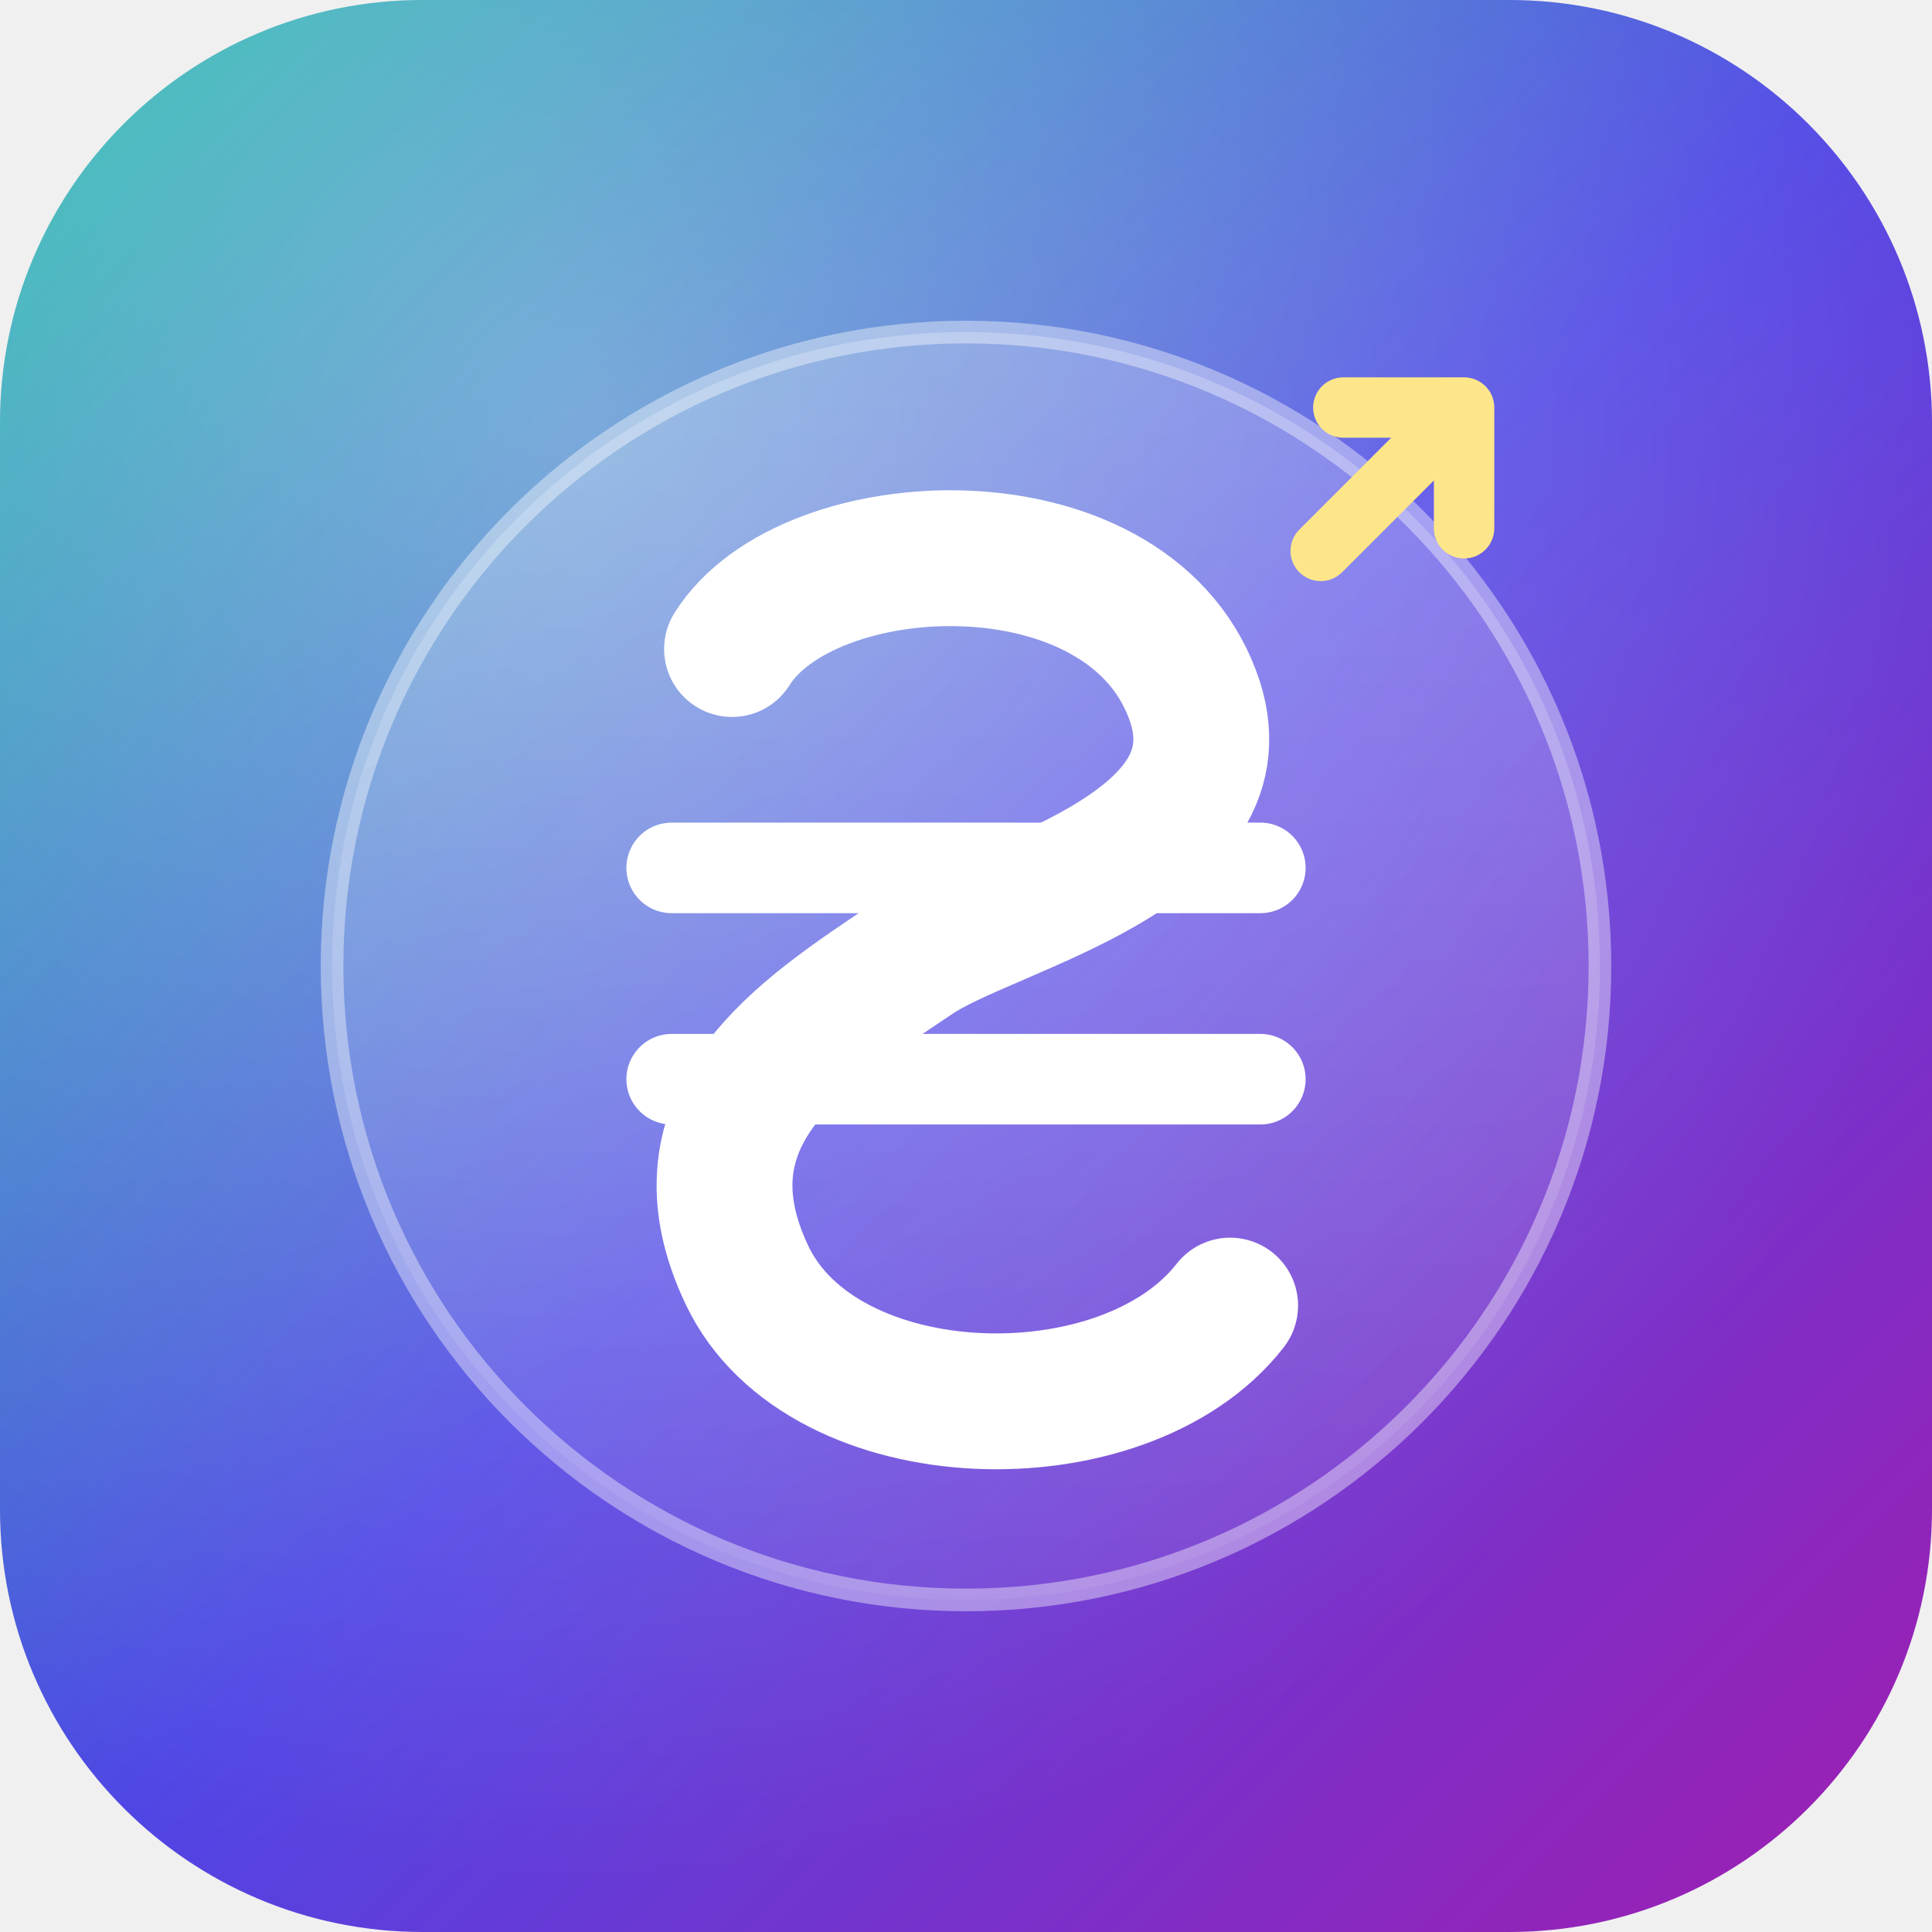
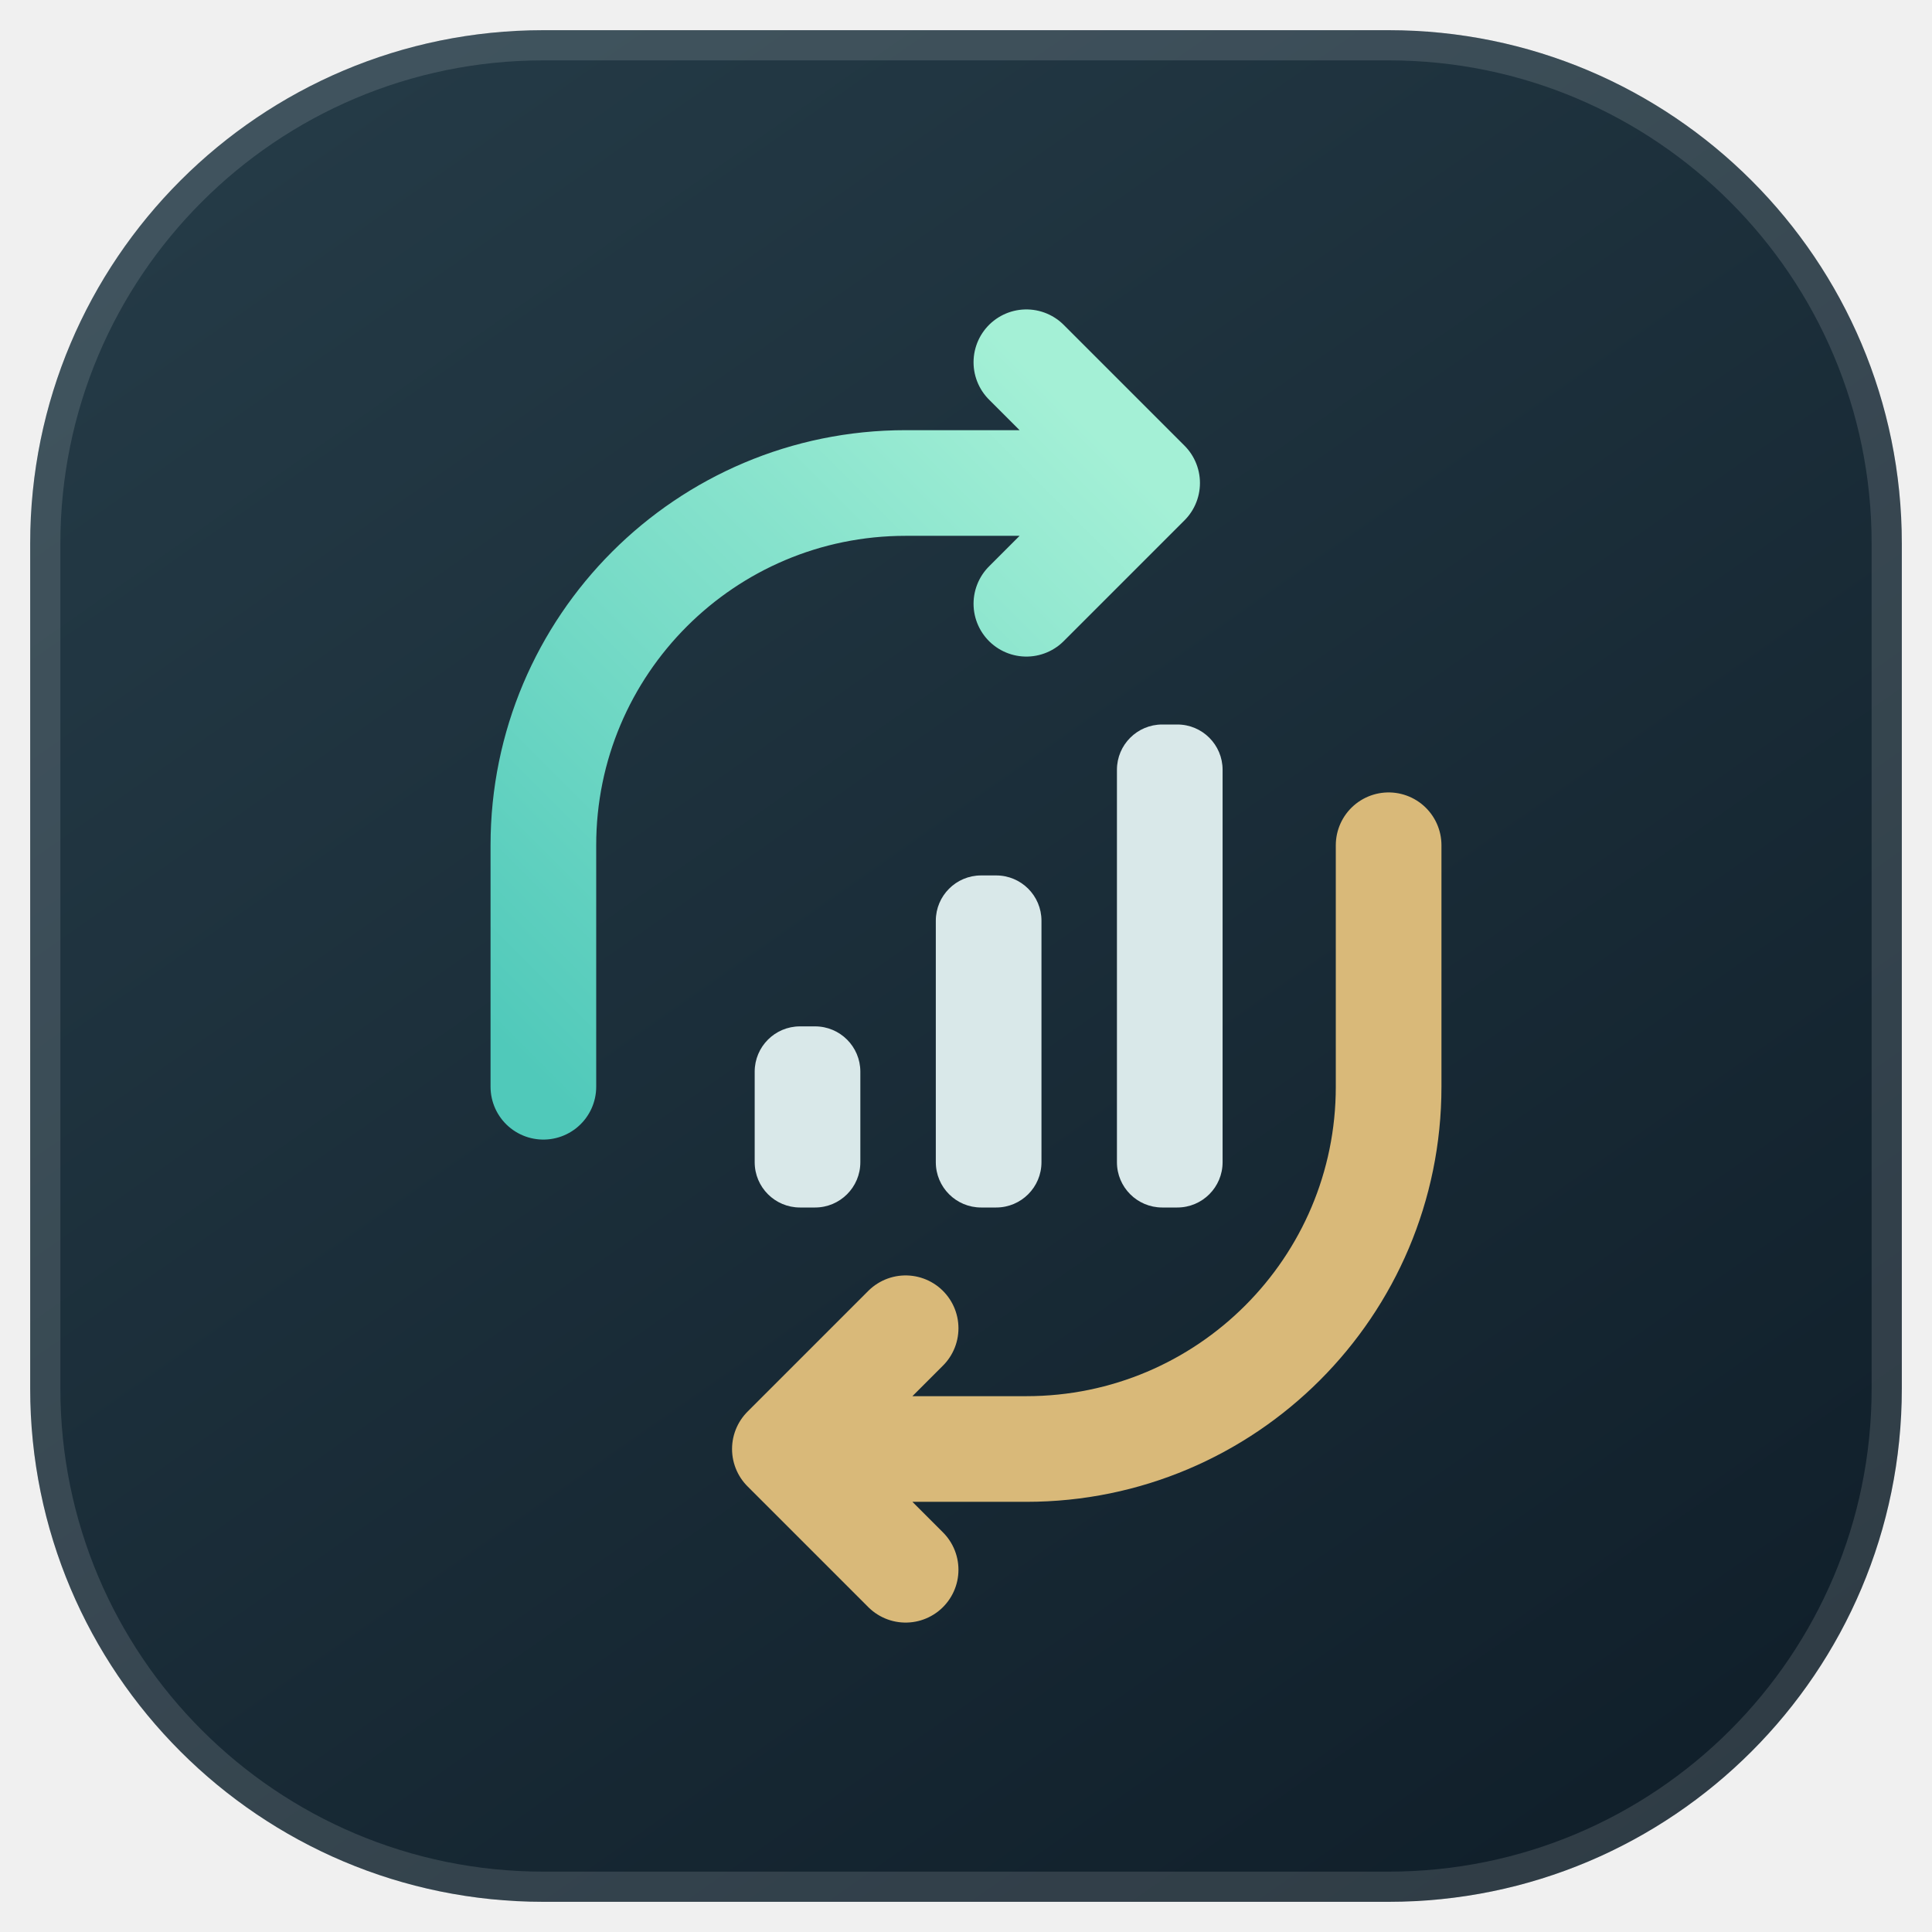
- <svg xmlns="http://www.w3.org/2000/svg" viewBox="0 0 512 512">
+ <svg xmlns="http://www.w3.org/2000/svg" width="512" height="512" viewBox="0 0 64 64" fill="none" role="img" aria-labelledby="brand-title">
  <defs>
-     <linearGradient id="bg" x1="0" y1="0" x2="1" y2="1">
-       <stop offset="0" stop-color="#14b8a6" />
-       <stop offset=".5" stop-color="#4f46e5" />
-       <stop offset="1" stop-color="#a21caf" />
+     <linearGradient id="brand-field" x1="10" y1="4" x2="52" y2="64" gradientUnits="userSpaceOnUse">
+       <stop stop-color="#243A46" />
+       <stop offset="1" stop-color="#101F2A" />
    </linearGradient>
-     <radialGradient id="glow" cx=".3" cy=".22" r=".75">
-       <stop offset="0" stop-color="#fff" stop-opacity=".35" />
-       <stop offset="1" stop-color="#fff" stop-opacity="0" />
-     </radialGradient>
-     <linearGradient id="coin" x1="0" y1="0" x2="0" y2="1">
-       <stop offset="0" stop-color="#fff" stop-opacity=".24" />
-       <stop offset="1" stop-color="#fff" stop-opacity=".06" />
+     <linearGradient id="brand-flow" x1="18" y1="36" x2="38" y2="16" gradientUnits="userSpaceOnUse">
+       <stop stop-color="#50C9BA" />
+       <stop offset="1" stop-color="#A4F0D6" />
    </linearGradient>
  </defs>
-   <rect width="512" height="512" rx="112" fill="url(#bg)" />
-   <rect width="512" height="512" rx="112" fill="url(#glow)" />
-   <circle cx="256" cy="256" r="168" fill="url(#coin)" stroke="#fff" stroke-opacity=".4" stroke-width="6" />
-   <g fill="none" stroke="#fff" stroke-linecap="round" stroke-linejoin="round">
-     <path d="M194 172C214 140 298 136 316 184C332 226 262 240 242 254C212 274 178 296 198 338C218 380 298 382 326 346" stroke-width="36" />
-     <path d="M178 230H334M178 286H334" stroke-width="24" />
-   </g>
-   <path d="M350 146l38-38m0 0h-32m32 0v32" fill="none" stroke="#fde68a" stroke-width="16" stroke-linecap="round" stroke-linejoin="round" />
+   <rect x="1" y="1" width="62" height="62" rx="17" fill="url(#brand-field)" />
+   <rect x="1.5" y="1.5" width="61" height="61" rx="16.5" stroke="#FFFFFF" stroke-opacity=".13" />
+   <path d="M18 36V28C18 21.373 23.373 16 30 16H38M34 12L38 16L34 20" stroke="url(#brand-flow)" stroke-width="3.5" stroke-linecap="round" stroke-linejoin="round" />
+   <path d="M46 28V36C46 42.627 40.627 48 34 48H26M30 44L26 48L30 52" stroke="#D9B979" stroke-width="3.5" stroke-linecap="round" stroke-linejoin="round" />
+   <rect x="25" y="34" width="3.5" height="6" rx="1.5" fill="#D9E8E9" />
+   <rect x="31" y="29" width="3.5" height="11" rx="1.5" fill="#D9E8E9" />
+   <rect x="37" y="24" width="3.5" height="16" rx="1.5" fill="#D9E8E9" />
</svg>
